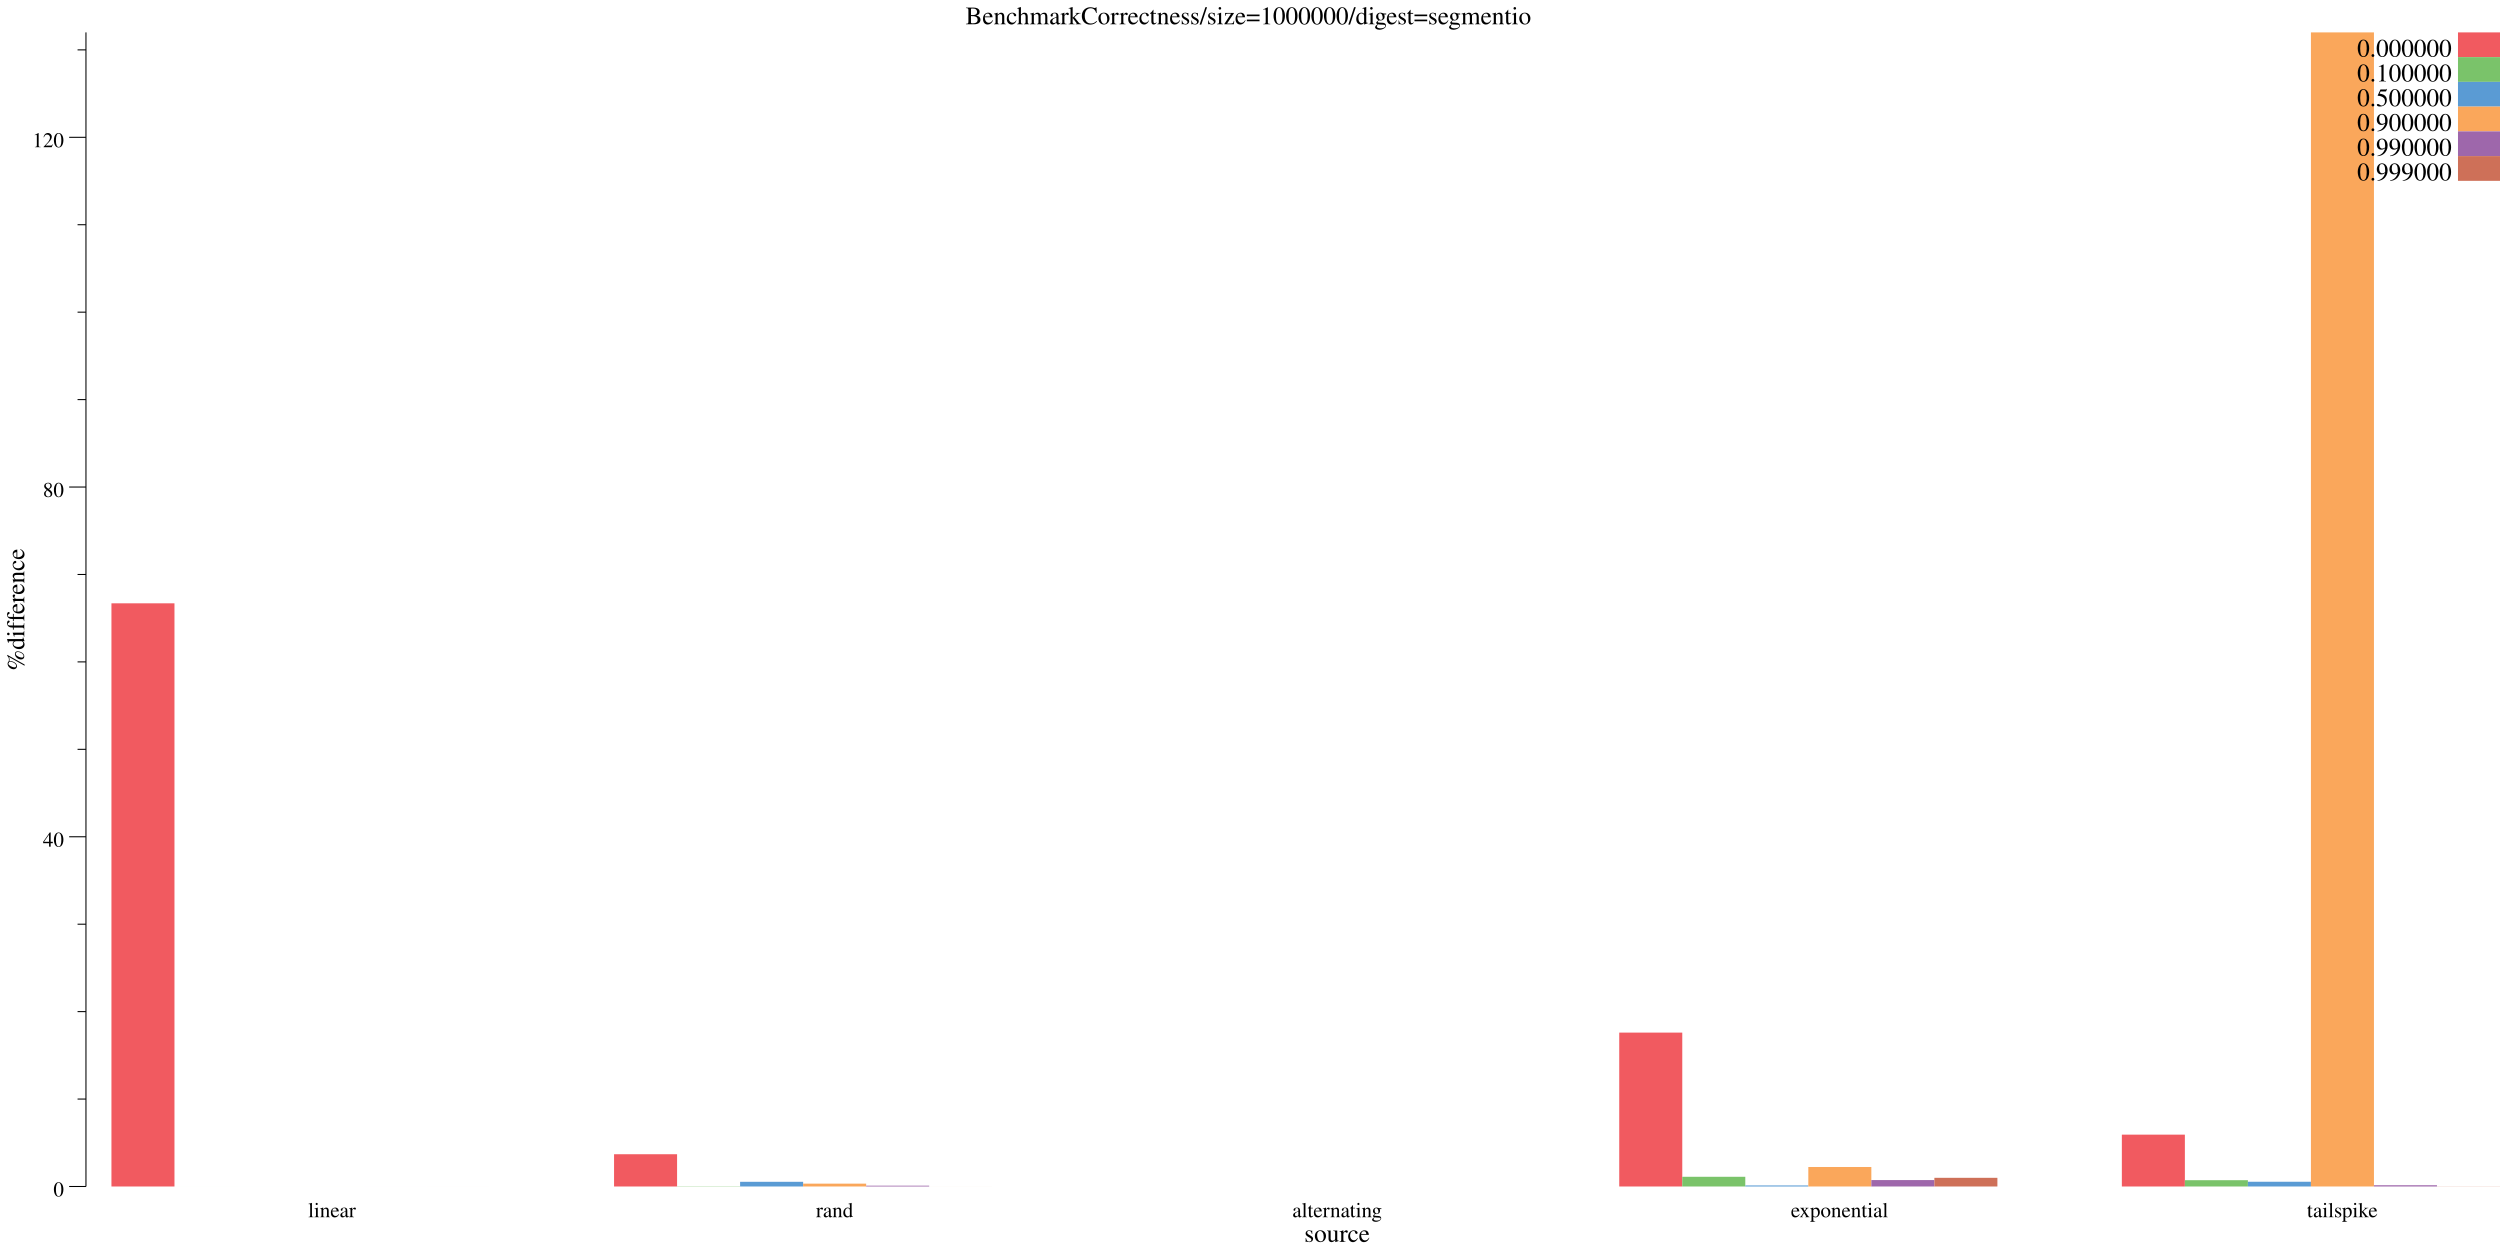
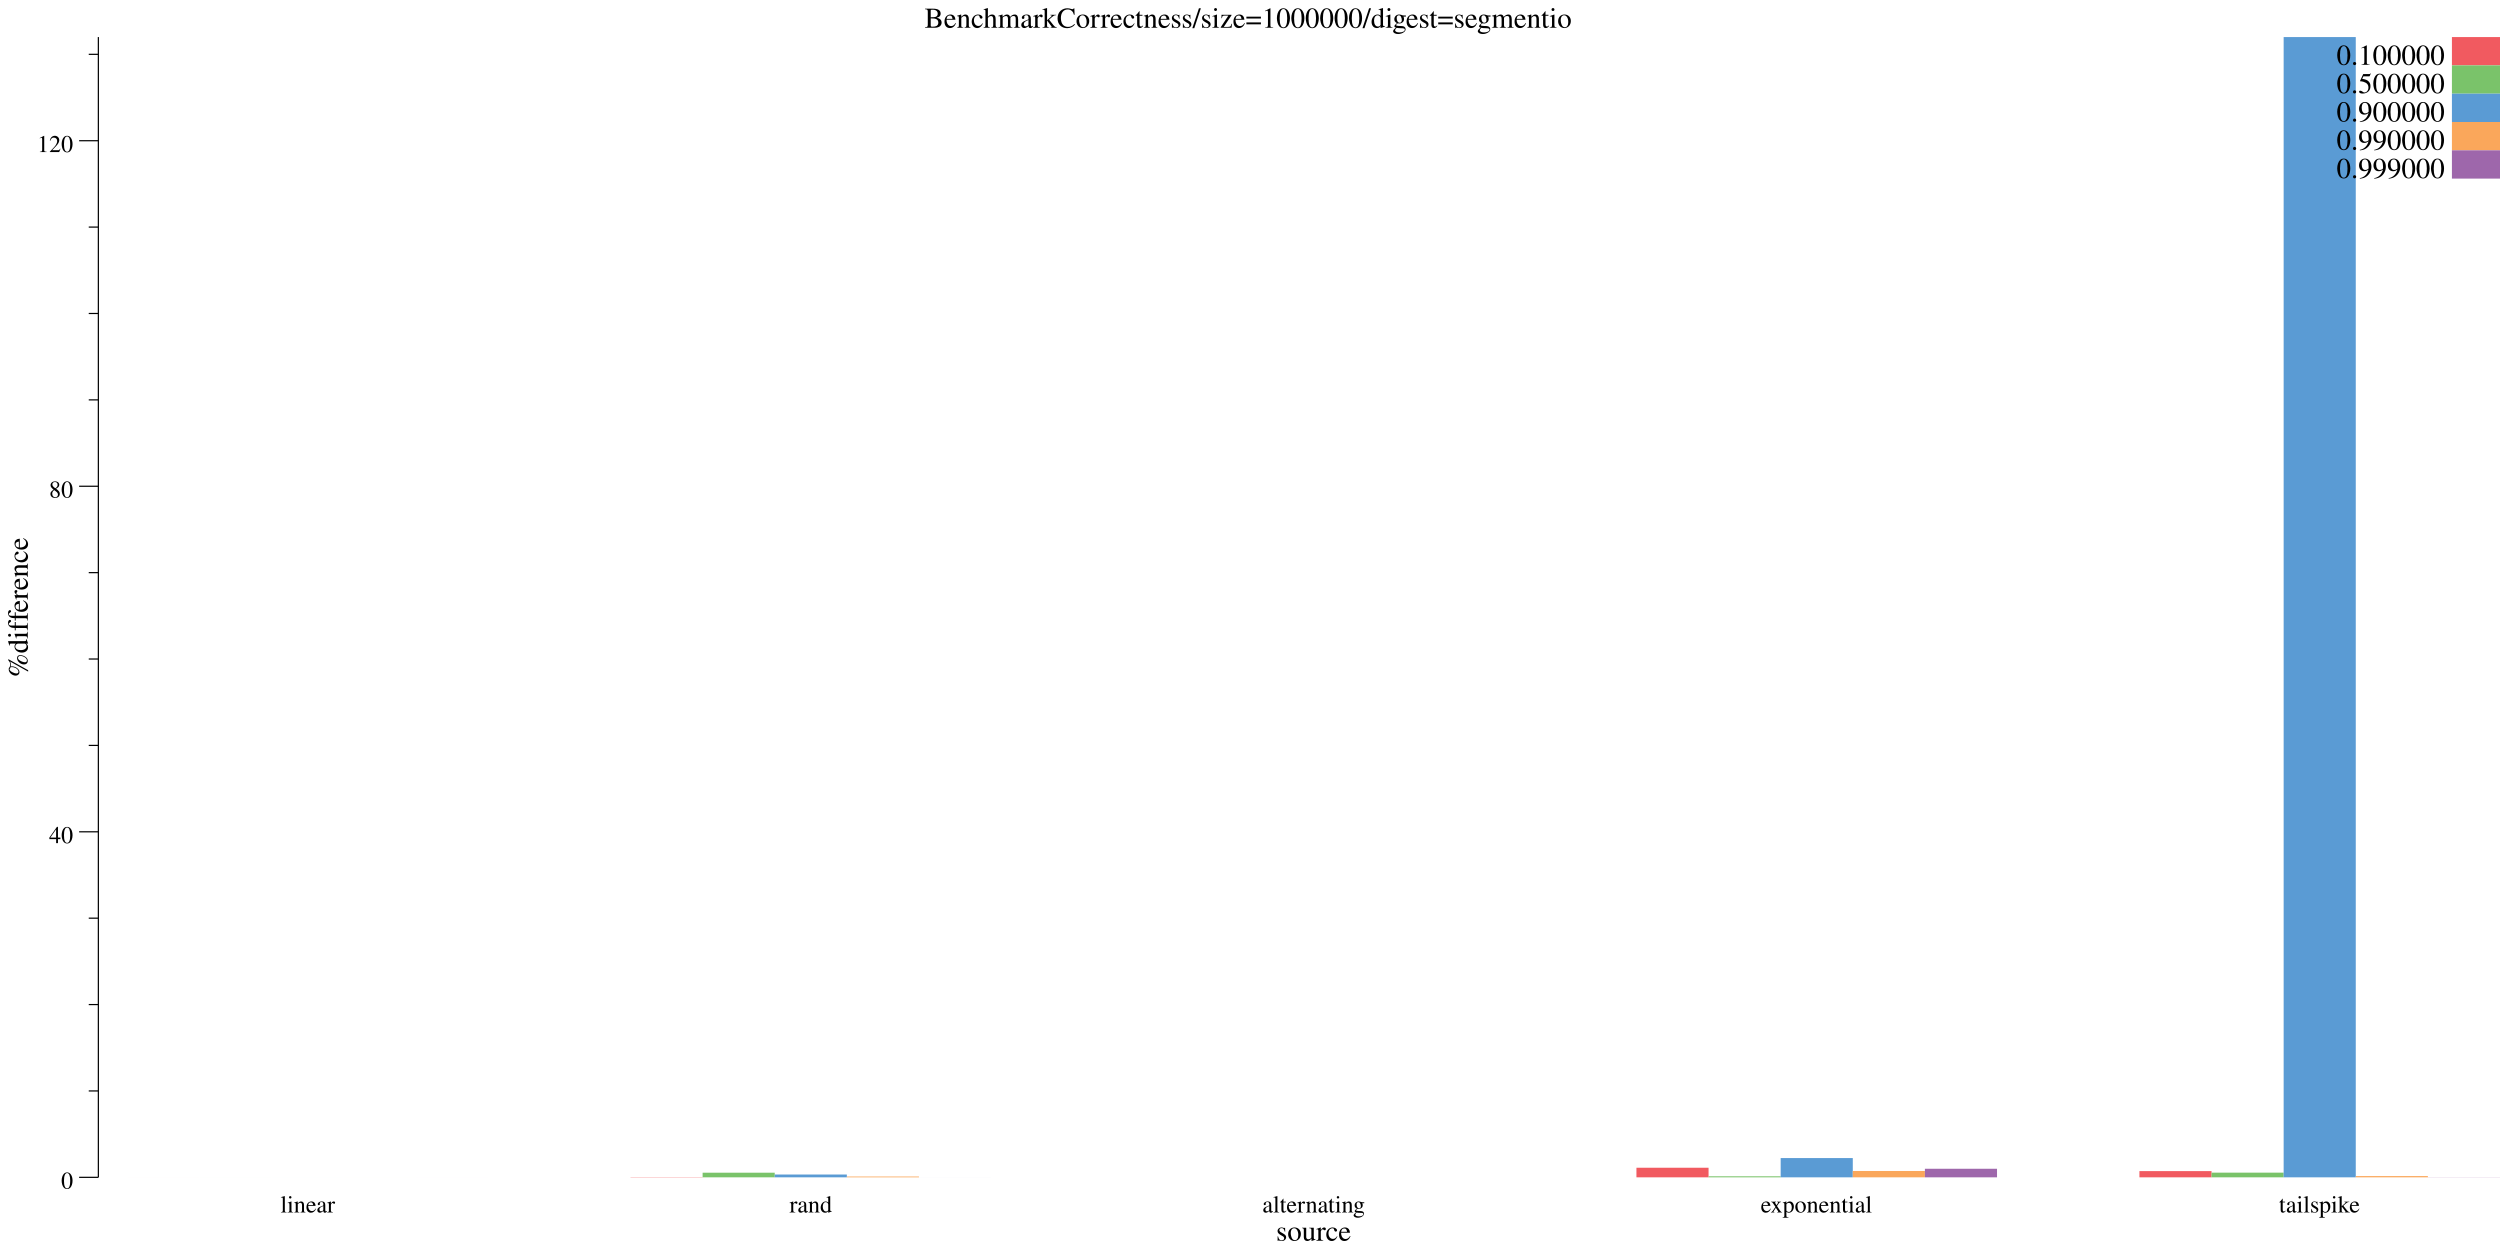
- <svg xmlns="http://www.w3.org/2000/svg" width="1190pt" height="595pt" viewBox="0 0 1190 595">
-   <g transform="scale(1, -1) translate(0, -595)">
-     <path d="M0,0L1190,0L1190,595L0,595Z" style="fill:#FFFFFF" />
-     <text x="459.6" y="-583.45" transform="scale(1, -1)" style="font-family:Times;font-weight:normal;font-style:normal;font-size:12px">BenchmarkCorrectness/size=1000000/digest=segmentio</text>
-     <text x="620.86" y="-3.861" transform="scale(1, -1)" style="font-family:Times;font-weight:normal;font-style:normal;font-size:12px">source</text>
-     <text x="146.67" y="-15.602" transform="scale(1, -1)" style="font-family:Times;font-weight:normal;font-style:normal;font-size:10px">linear</text>
-     <text x="388.4" y="-15.602" transform="scale(1, -1)" style="font-family:Times;font-weight:normal;font-style:normal;font-size:10px">rand</text>
-     <text x="615.14" y="-15.602" transform="scale(1, -1)" style="font-family:Times;font-weight:normal;font-style:normal;font-size:10px">alternating</text>
-     <text x="852.44" y="-15.602" transform="scale(1, -1)" style="font-family:Times;font-weight:normal;font-style:normal;font-size:10px">exponential</text>
-     <text x="1098.1" y="-15.602" transform="scale(1, -1)" style="font-family:Times;font-weight:normal;font-style:normal;font-size:10px">tailspike</text>
+ <svg xmlns="http://www.w3.org/2000/svg" width="1040pt" height="520pt" viewBox="0 0 1040 520">
+   <g transform="scale(1, -1) translate(0, -520)">
+     <path d="M0,0L1040,0L1040,520L0,520Z" style="fill:#FFFFFF" />
+     <text x="384.6" y="-508.45" transform="scale(1, -1)" style="font-family:Times;font-weight:normal;font-style:normal;font-size:12px">BenchmarkCorrectness/size=1000000/digest=segmentio</text>
+     <text x="530.86" y="-3.861" transform="scale(1, -1)" style="font-family:Times;font-weight:normal;font-style:normal;font-size:12px">source</text>
+     <text x="116.67" y="-15.602" transform="scale(1, -1)" style="font-family:Times;font-weight:normal;font-style:normal;font-size:10px">linear</text>
+     <text x="328.4" y="-15.602" transform="scale(1, -1)" style="font-family:Times;font-weight:normal;font-style:normal;font-size:10px">rand</text>
+     <text x="525.14" y="-15.602" transform="scale(1, -1)" style="font-family:Times;font-weight:normal;font-style:normal;font-size:10px">alternating</text>
+     <text x="732.44" y="-15.602" transform="scale(1, -1)" style="font-family:Times;font-weight:normal;font-style:normal;font-size:10px">exponential</text>
+     <text x="948.06" y="-15.602" transform="scale(1, -1)" style="font-family:Times;font-weight:normal;font-style:normal;font-size:10px">tailspike</text>
    <g transform="rotate(90)">
-       <text x="275.7" y="11.555" transform="scale(1, -1)" style="font-family:Times;font-weight:normal;font-style:normal;font-size:12px">%difference</text>
+       <text x="238.2" y="11.555" transform="scale(1, -1)" style="font-family:Times;font-weight:normal;font-style:normal;font-size:12px">%difference</text>
    </g>
    <text x="25.416" y="-25.509" transform="scale(1, -1)" style="font-family:Times;font-weight:normal;font-style:normal;font-size:10px">0</text>
-     <text x="20.416" y="-191.98" transform="scale(1, -1)" style="font-family:Times;font-weight:normal;font-style:normal;font-size:10px">40</text>
-     <text x="20.416" y="-358.45" transform="scale(1, -1)" style="font-family:Times;font-weight:normal;font-style:normal;font-size:10px">80</text>
-     <text x="15.416" y="-524.92" transform="scale(1, -1)" style="font-family:Times;font-weight:normal;font-style:normal;font-size:10px">120</text>
+     <text x="20.416" y="-169.25" transform="scale(1, -1)" style="font-family:Times;font-weight:normal;font-style:normal;font-size:10px">40</text>
+     <text x="20.416" y="-313" transform="scale(1, -1)" style="font-family:Times;font-weight:normal;font-style:normal;font-size:10px">80</text>
+     <text x="15.416" y="-456.74" transform="scale(1, -1)" style="font-family:Times;font-weight:normal;font-style:normal;font-size:10px">120</text>
    <path d="M32.916,30.23L40.916,30.23" style="fill:none;stroke:#000000;stroke-width:0.5" />
-     <path d="M32.916,196.7L40.916,196.7" style="fill:none;stroke:#000000;stroke-width:0.5" />
-     <path d="M32.916,363.17L40.916,363.17" style="fill:none;stroke:#000000;stroke-width:0.5" />
-     <path d="M32.916,529.64L40.916,529.64" style="fill:none;stroke:#000000;stroke-width:0.5" />
-     <path d="M36.916,71.848L40.916,71.848" style="fill:none;stroke:#000000;stroke-width:0.5" />
-     <path d="M36.916,113.47L40.916,113.47" style="fill:none;stroke:#000000;stroke-width:0.5" />
-     <path d="M36.916,155.08L40.916,155.08" style="fill:none;stroke:#000000;stroke-width:0.5" />
-     <path d="M36.916,238.32L40.916,238.32" style="fill:none;stroke:#000000;stroke-width:0.5" />
-     <path d="M36.916,279.94L40.916,279.94" style="fill:none;stroke:#000000;stroke-width:0.5" />
-     <path d="M36.916,321.55L40.916,321.55" style="fill:none;stroke:#000000;stroke-width:0.5" />
-     <path d="M36.916,404.79L40.916,404.79" style="fill:none;stroke:#000000;stroke-width:0.5" />
-     <path d="M36.916,446.41L40.916,446.41" style="fill:none;stroke:#000000;stroke-width:0.5" />
-     <path d="M36.916,488.03L40.916,488.03" style="fill:none;stroke:#000000;stroke-width:0.5" />
-     <path d="M36.916,571.26L40.916,571.26" style="fill:none;stroke:#000000;stroke-width:0.5" />
-     <path d="M40.916,30.23L40.916,579.58" style="fill:none;stroke:#000000;stroke-width:0.5" />
-     <path d="M53.048,30.23L53.048,307.82L83.048,307.82L83.048,30.23Z" style="fill:#F15A60" />
-     <path d="M292.29,30.23L292.29,45.587L322.29,45.587L322.29,30.23Z" style="fill:#F15A60" />
-     <path d="M531.52,30.23L531.52,30.23L561.52,30.23L561.52,30.23Z" style="fill:#F15A60" />
-     <path d="M770.76,30.23L770.76,103.48L800.76,103.48L800.76,30.23Z" style="fill:#F15A60" />
-     <path d="M1010,30.23L1010,54.91L1040,54.91L1040,30.23Z" style="fill:#F15A60" />
-     <path d="M83.048,30.23L83.048,30.233L113.05,30.233L113.05,30.23Z" style="fill:#7AC36A" />
-     <path d="M322.29,30.23L322.29,30.347L352.29,30.347L352.29,30.23Z" style="fill:#7AC36A" />
-     <path d="M561.52,30.23L561.52,30.23L591.52,30.23L591.52,30.23Z" style="fill:#7AC36A" />
-     <path d="M800.76,30.23L800.76,34.85L830.76,34.85L830.76,30.23Z" style="fill:#7AC36A" />
-     <path d="M1040,30.23L1040,33.227L1070,33.227L1070,30.23Z" style="fill:#7AC36A" />
+     <path d="M32.916,173.97L40.916,173.97" style="fill:none;stroke:#000000;stroke-width:0.5" />
+     <path d="M32.916,317.72L40.916,317.72" style="fill:none;stroke:#000000;stroke-width:0.5" />
+     <path d="M32.916,461.46L40.916,461.46" style="fill:none;stroke:#000000;stroke-width:0.5" />
+     <path d="M36.916,66.166L40.916,66.166" style="fill:none;stroke:#000000;stroke-width:0.5" />
+     <path d="M36.916,102.1L40.916,102.1" style="fill:none;stroke:#000000;stroke-width:0.5" />
+     <path d="M36.916,138.04L40.916,138.04" style="fill:none;stroke:#000000;stroke-width:0.5" />
+     <path d="M36.916,209.91L40.916,209.91" style="fill:none;stroke:#000000;stroke-width:0.5" />
+     <path d="M36.916,245.85L40.916,245.85" style="fill:none;stroke:#000000;stroke-width:0.5" />
+     <path d="M36.916,281.78L40.916,281.78" style="fill:none;stroke:#000000;stroke-width:0.5" />
+     <path d="M36.916,353.65L40.916,353.65" style="fill:none;stroke:#000000;stroke-width:0.5" />
+     <path d="M36.916,389.59L40.916,389.59" style="fill:none;stroke:#000000;stroke-width:0.5" />
+     <path d="M36.916,425.53L40.916,425.53" style="fill:none;stroke:#000000;stroke-width:0.5" />
+     <path d="M36.916,497.4L40.916,497.4" style="fill:none;stroke:#000000;stroke-width:0.5" />
+     <path d="M40.916,30.23L40.916,504.58" style="fill:none;stroke:#000000;stroke-width:0.5" />
+     <path d="M53.048,30.23L53.048,30.232L83.048,30.232L83.048,30.23Z" style="fill:#F15A60" />
+     <path d="M262.29,30.23L262.29,30.331L292.29,30.331L292.29,30.23Z" style="fill:#F15A60" />
+     <path d="M471.52,30.23L471.52,30.23L501.52,30.23L501.52,30.23Z" style="fill:#F15A60" />
+     <path d="M680.76,30.23L680.76,34.219L710.76,34.219L710.76,30.23Z" style="fill:#F15A60" />
+     <path d="M890,30.23L890,32.818L920,32.818L920,30.23Z" style="fill:#F15A60" />
+     <path d="M83.048,30.23L83.048,30.231L113.05,30.231L113.05,30.23Z" style="fill:#7AC36A" />
+     <path d="M292.29,30.23L292.29,32.157L322.29,32.157L322.29,30.23Z" style="fill:#7AC36A" />
+     <path d="M501.52,30.23L501.52,30.23L531.52,30.23L531.52,30.23Z" style="fill:#7AC36A" />
+     <path d="M710.76,30.23L710.76,30.658L740.76,30.658L740.76,30.23Z" style="fill:#7AC36A" />
+     <path d="M920,30.23L920,32.178L950,32.178L950,30.23Z" style="fill:#7AC36A" />
    <path d="M113.05,30.23L113.05,30.231L143.05,30.231L143.05,30.23Z" style="fill:#5A9BD4" />
-     <path d="M352.29,30.23L352.29,32.461L382.29,32.461L382.29,30.23Z" style="fill:#5A9BD4" />
-     <path d="M591.52,30.23L591.52,30.23L621.52,30.23L621.52,30.23Z" style="fill:#5A9BD4" />
-     <path d="M830.76,30.23L830.76,30.726L860.76,30.726L860.76,30.23Z" style="fill:#5A9BD4" />
-     <path d="M1070,30.23L1070,32.486L1100,32.486L1100,30.23Z" style="fill:#5A9BD4" />
+     <path d="M322.29,30.23L322.29,31.398L352.29,31.398L352.29,30.23Z" style="fill:#5A9BD4" />
+     <path d="M531.52,30.23L531.52,30.23L561.52,30.23L561.52,30.23Z" style="fill:#5A9BD4" />
+     <path d="M740.76,30.23L740.76,38.244L770.76,38.244L770.76,30.23Z" style="fill:#5A9BD4" />
+     <path d="M950,30.23L950,504.58L980,504.58L980,30.23Z" style="fill:#5A9BD4" />
    <path d="M143.05,30.23L143.05,30.231L173.05,30.231L173.05,30.23Z" style="fill:#FAA75B" />
-     <path d="M382.29,30.23L382.29,31.583L412.29,31.583L412.29,30.23Z" style="fill:#FAA75B" />
-     <path d="M621.52,30.23L621.52,30.23L651.52,30.23L651.52,30.23Z" style="fill:#FAA75B" />
-     <path d="M860.76,30.23L860.76,39.511L890.76,39.511L890.76,30.23Z" style="fill:#FAA75B" />
-     <path d="M1100,30.23L1100,579.58L1130,579.58L1130,30.23Z" style="fill:#FAA75B" />
+     <path d="M352.29,30.23L352.29,30.562L382.29,30.562L382.29,30.23Z" style="fill:#FAA75B" />
+     <path d="M561.52,30.23L561.52,30.23L591.52,30.23L591.52,30.23Z" style="fill:#FAA75B" />
+     <path d="M770.76,30.23L770.76,32.872L800.76,32.872L800.76,30.23Z" style="fill:#FAA75B" />
+     <path d="M980,30.23L980,30.744L1010,30.744L1010,30.23Z" style="fill:#FAA75B" />
    <path d="M173.05,30.23L173.05,30.231L203.05,30.231L203.05,30.23Z" style="fill:#9E67AB" />
-     <path d="M412.29,30.23L412.29,30.615L442.29,30.615L442.29,30.23Z" style="fill:#9E67AB" />
-     <path d="M651.52,30.23L651.52,30.23L681.52,30.23L681.52,30.23Z" style="fill:#9E67AB" />
-     <path d="M890.76,30.23L890.76,33.289L920.76,33.289L920.76,30.23Z" style="fill:#9E67AB" />
-     <path d="M1130,30.23L1130,30.826L1160,30.826L1160,30.23Z" style="fill:#9E67AB" />
-     <path d="M203.05,30.23L203.05,30.231L233.05,30.231L233.05,30.23Z" style="fill:#CE7058" />
-     <path d="M442.29,30.23L442.29,30.237L472.29,30.237L472.29,30.23Z" style="fill:#CE7058" />
-     <path d="M681.52,30.23L681.52,30.23L711.52,30.23L711.52,30.23Z" style="fill:#CE7058" />
-     <path d="M920.76,30.23L920.76,34.359L950.76,34.359L950.76,30.23Z" style="fill:#CE7058" />
-     <path d="M1160,30.23L1160,30.287L1190,30.287L1190,30.23Z" style="fill:#CE7058" />
-     <path d="M1170,567.81L1170,579.58L1190,579.58L1190,567.81Z" style="fill:#F15A60" />
-     <text x="1122" y="-568.03" transform="scale(1, -1)" style="font-family:Times;font-weight:normal;font-style:normal;font-size:12px">0.000000</text>
-     <path d="M1170,556.03L1170,567.81L1190,567.81L1190,556.03Z" style="fill:#7AC36A" />
-     <text x="1122" y="-556.25" transform="scale(1, -1)" style="font-family:Times;font-weight:normal;font-style:normal;font-size:12px">0.100000</text>
-     <path d="M1170,544.25L1170,556.03L1190,556.03L1190,544.25Z" style="fill:#5A9BD4" />
-     <text x="1122" y="-544.47" transform="scale(1, -1)" style="font-family:Times;font-weight:normal;font-style:normal;font-size:12px">0.500000</text>
-     <path d="M1170,532.47L1170,544.25L1190,544.25L1190,532.47Z" style="fill:#FAA75B" />
-     <text x="1122" y="-532.7" transform="scale(1, -1)" style="font-family:Times;font-weight:normal;font-style:normal;font-size:12px">0.900000</text>
-     <path d="M1170,520.7L1170,532.47L1190,532.47L1190,520.7Z" style="fill:#9E67AB" />
-     <text x="1122" y="-520.92" transform="scale(1, -1)" style="font-family:Times;font-weight:normal;font-style:normal;font-size:12px">0.990000</text>
-     <path d="M1170,508.92L1170,520.7L1190,520.7L1190,508.92Z" style="fill:#CE7058" />
-     <text x="1122" y="-509.14" transform="scale(1, -1)" style="font-family:Times;font-weight:normal;font-style:normal;font-size:12px">0.999000</text>
+     <path d="M382.29,30.23L382.29,30.236L412.29,30.236L412.29,30.23Z" style="fill:#9E67AB" />
+     <path d="M591.52,30.23L591.52,30.23L621.52,30.23L621.52,30.23Z" style="fill:#9E67AB" />
+     <path d="M800.76,30.23L800.76,33.795L830.76,33.795L830.76,30.23Z" style="fill:#9E67AB" />
+     <path d="M1010,30.23L1010,30.279L1040,30.279L1040,30.23Z" style="fill:#9E67AB" />
+     <path d="M1020,492.81L1020,504.58L1040,504.58L1040,492.81Z" style="fill:#F15A60" />
+     <text x="972" y="-493.03" transform="scale(1, -1)" style="font-family:Times;font-weight:normal;font-style:normal;font-size:12px">0.100000</text>
+     <path d="M1020,481.03L1020,492.81L1040,492.81L1040,481.03Z" style="fill:#7AC36A" />
+     <text x="972" y="-481.25" transform="scale(1, -1)" style="font-family:Times;font-weight:normal;font-style:normal;font-size:12px">0.500000</text>
+     <path d="M1020,469.25L1020,481.03L1040,481.03L1040,469.25Z" style="fill:#5A9BD4" />
+     <text x="972" y="-469.47" transform="scale(1, -1)" style="font-family:Times;font-weight:normal;font-style:normal;font-size:12px">0.900000</text>
+     <path d="M1020,457.47L1020,469.25L1040,469.25L1040,457.47Z" style="fill:#FAA75B" />
+     <text x="972" y="-457.7" transform="scale(1, -1)" style="font-family:Times;font-weight:normal;font-style:normal;font-size:12px">0.990000</text>
+     <path d="M1020,445.7L1020,457.47L1040,457.47L1040,445.7Z" style="fill:#9E67AB" />
+     <text x="972" y="-445.92" transform="scale(1, -1)" style="font-family:Times;font-weight:normal;font-style:normal;font-size:12px">0.999000</text>
  </g>
</svg>
